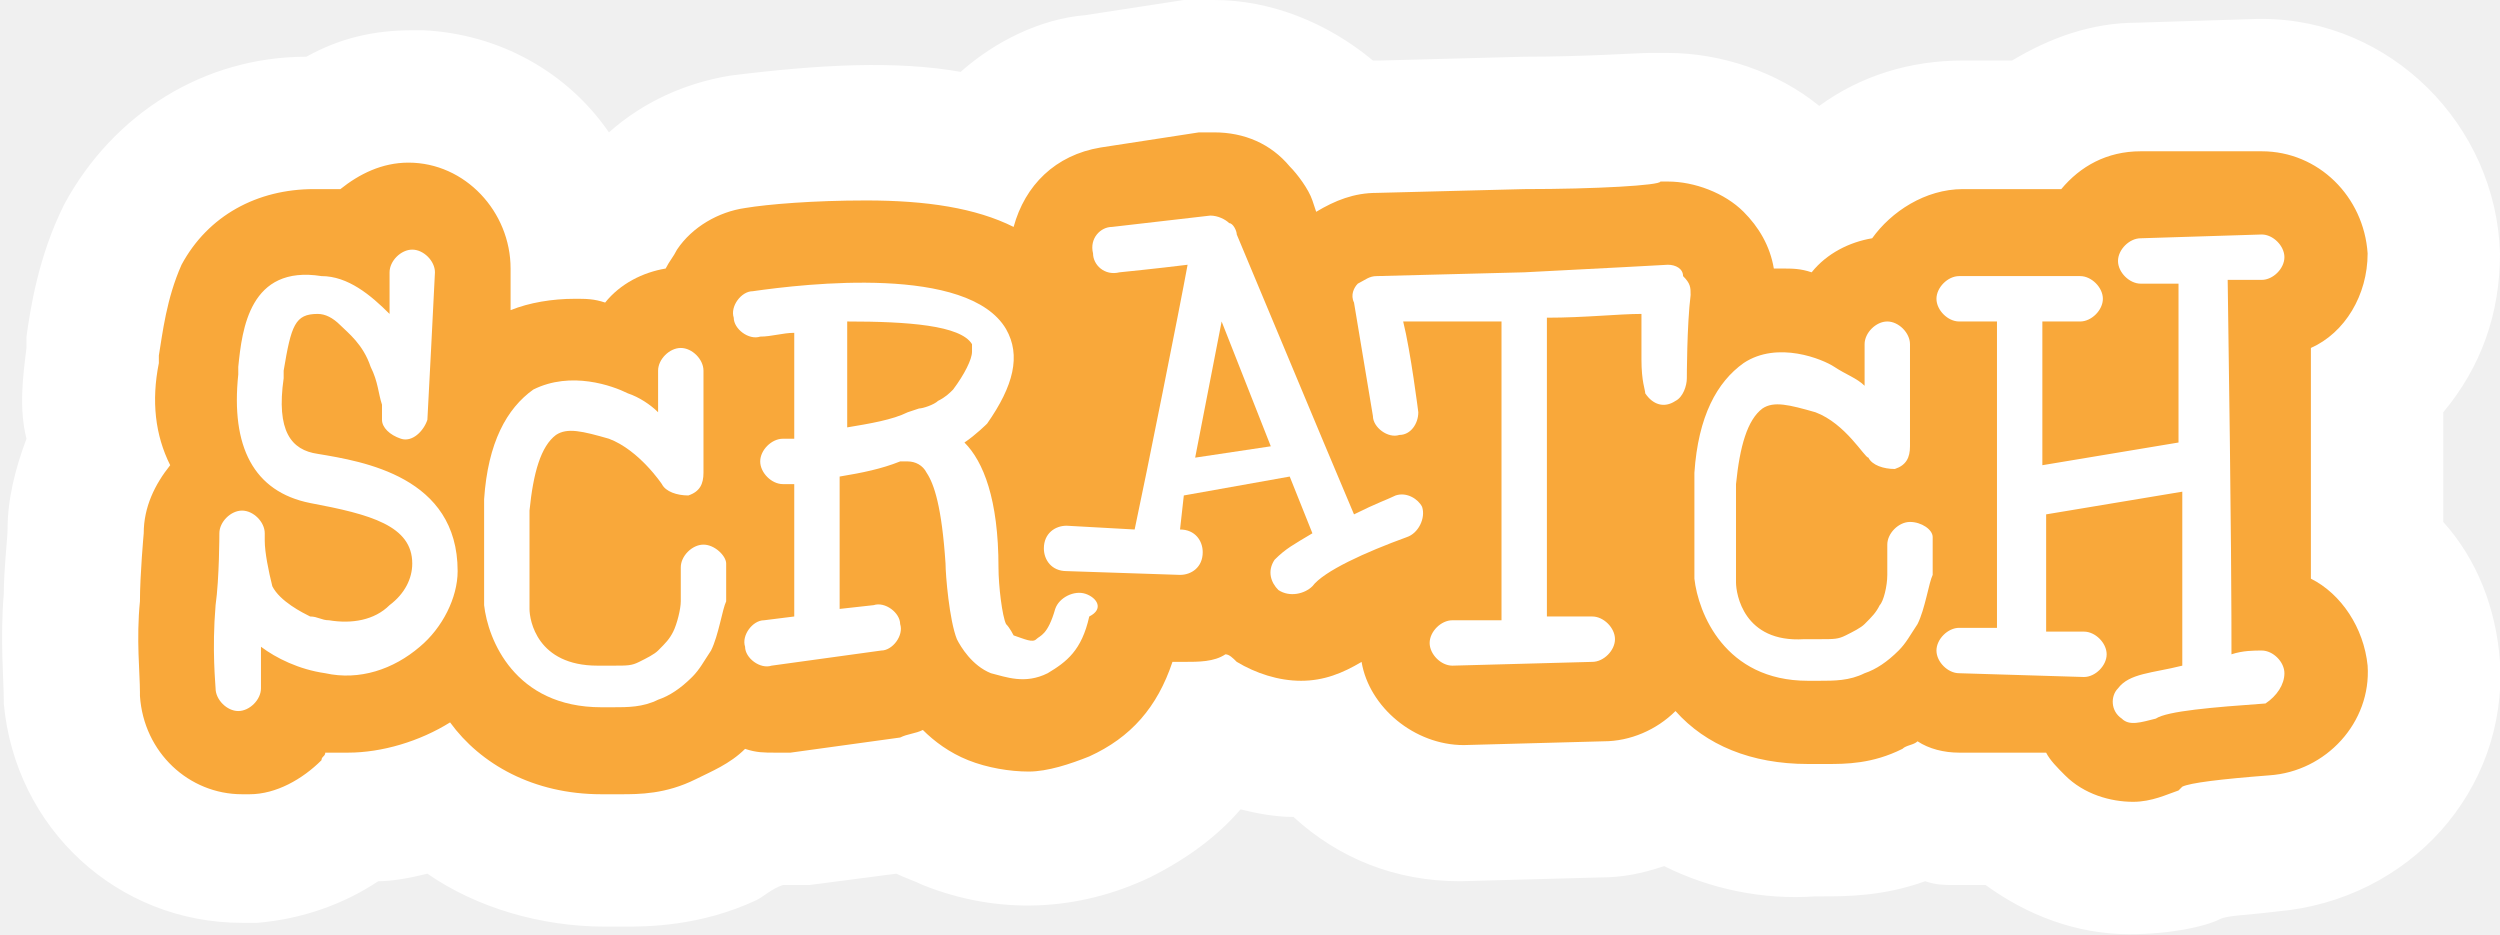
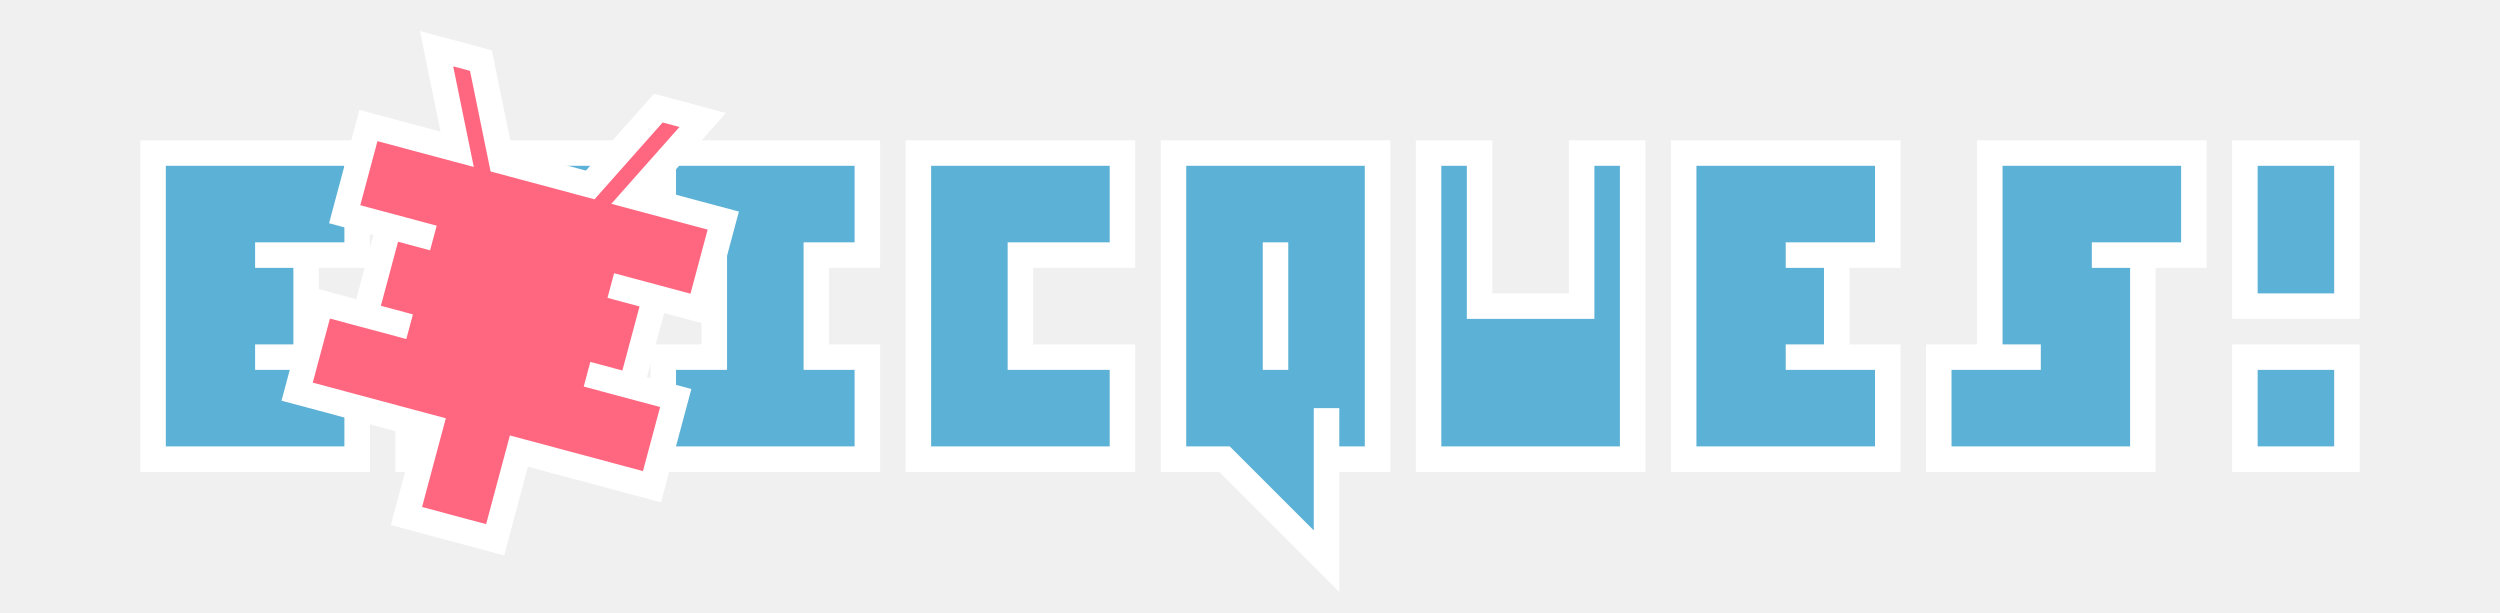
- <svg xmlns="http://www.w3.org/2000/svg" id="Layer_1" viewBox="0 0 66.1 24.7">
-   <style>.st0{fill:#fff}.st1{fill:#f9a83a}</style>
-   <switch>
-     <g>
-       <g>
-         <g>
-           <path d="M60.2 24.1c-.8.1-1.3.1-1.5.2-.4.2-1.3.4-2.4.4-1.4 0-2.7-.5-3.8-1.3h-.8c-.3 0-.5 0-.8-.1-1.1.4-2.1.4-2.7.4H48c-1.4.1-2.8-.2-4-.8-.6.2-1.1.3-1.7.3l-3.7.1c-1.7 0-3.2-.6-4.4-1.7-.5 0-1-.1-1.4-.2-.6.7-1.4 1.3-2.4 1.8-1.9.9-4 1-6 .2-.2-.1-.5-.2-.7-.3l-2.3.3h-.7c-.3.1-.5.3-.7.4-1.5.7-2.9.7-3.5.7H16c-1.7 0-3.4-.5-4.7-1.4-.4.1-.9.2-1.3.2-.9.6-2 1-3.2 1.1h-.4c-3.3 0-6-2.5-6.3-5.8v-.1c0-.5-.1-1.6 0-2.8 0-.6.1-1.5.1-1.7 0-.8.2-1.6.5-2.4-.2-.8-.1-1.6 0-2.4v-.3c.1-.7.3-2.1 1-3.5C3 3 5.4 1.5 8.1 1.5 9 1 9.9.8 10.9.8h.3c2 .1 3.8 1.1 4.9 2.7.9-.8 2-1.3 3.2-1.5 2.4-.3 4.4-.4 6.1-.1.9-.8 2.1-1.4 3.3-1.5l2.6-.4h.8c1.5 0 3 .6 4.2 1.6h.2l3.8-.1c1.6 0 3-.1 3.3-.1h.5c1.4 0 2.9.5 4 1.4 1.1-.8 2.4-1.2 3.8-1.2h1.3c1-.6 2.1-1 3.3-1l3.2-.1h.1c3.4 0 6.2 2.8 6.3 6.2 0 1.6-.5 3-1.5 4.2v2.9c.9 1 1.4 2.3 1.5 3.7.2 3.4-2.4 6.3-5.9 6.6z" class="st0" />
-         </g>
-         <path d="M60 20.5c-1.3.1-2.1.2-2.3.3l-.1.1c-.3.1-.7.3-1.2.3-.6 0-1.3-.2-1.8-.7-.2-.2-.4-.4-.5-.6h-2.3c-.4 0-.8-.1-1.1-.3-.1.1-.3.1-.4.2-.8.4-1.5.4-2 .4h-.5c-1.5 0-2.7-.5-3.5-1.4-.5.5-1.2.8-1.9.8l-3.7.1c-1.3 0-2.5-1-2.7-2.2-.5.3-1 .5-1.6.5-.6 0-1.2-.2-1.7-.5-.1-.1-.2-.2-.3-.2-.3.2-.7.2-1.1.2H31c-.4 1.2-1.1 2-2.2 2.5-.5.2-1.1.4-1.6.4s-1.1-.1-1.6-.3c-.5-.2-.9-.5-1.2-.8-.2.1-.4.1-.6.2l-2.9.4h-.4c-.3 0-.5 0-.8-.1-.4.4-.9.6-1.3.8-.8.4-1.5.4-2 .4h-.5c-1.8 0-3.2-.8-4-1.9-.8.5-1.8.8-2.7.8h-.6c0 .1-.1.1-.1.2-.5.5-1.2.9-1.9.9h-.2c-1.4 0-2.6-1.1-2.7-2.6v-.1c0-.5-.1-1.4 0-2.4 0-.7.1-1.8.1-1.8 0-.7.3-1.3.7-1.8-.4-.8-.5-1.7-.3-2.7v-.2c.1-.6.2-1.5.6-2.4.7-1.3 2-2 3.5-2H9c.5-.4 1.1-.7 1.8-.7 1.5 0 2.7 1.3 2.7 2.8v1.1c.5-.2 1.1-.3 1.7-.3.3 0 .5 0 .8.1.4-.5 1-.8 1.6-.9.1-.2.2-.3.3-.5.4-.6 1.1-1 1.8-1.1.6-.1 1.8-.2 3.2-.2 1.6 0 2.9.2 3.9.7.3-1.1 1.1-1.9 2.3-2.1l2.6-.4h.4c.8 0 1.5.3 2 .9.2.2.5.6.6.9l.1.3c.5-.3 1-.5 1.6-.5l3.9-.1c1.9 0 3.6-.1 3.6-.2h.2c.7 0 1.5.3 2 .8.4.4.7.9.8 1.5h.2c.3 0 .5 0 .8.1.4-.5 1-.8 1.6-.9.5-.7 1.4-1.3 2.4-1.3h2.6c.5-.6 1.2-1 2.1-1h3.2c1.5 0 2.7 1.2 2.8 2.7 0 1.1-.6 2.1-1.5 2.5v6.1c.8.4 1.4 1.3 1.5 2.3.1 1.5-1.1 2.8-2.6 2.9z" class="st1" />
-         <path d="M32.3 8.5l-.7 3.6 2-.3z" class="st1" />
-         <path d="M8.4 12c-.7-.1-1.1-.6-.9-2v-.2c.2-1.2.3-1.5.9-1.5.2 0 .4.1.6.3.2.2.6.5.8 1.1.2.4.2.7.3 1v.4c0 .2.2.4.5.5.3.1.6-.2.7-.5 0 0 .2-3.8.2-3.9 0-.3-.3-.6-.6-.6s-.6.3-.6.6v1.1c-.5-.5-1.1-1-1.8-1C6.6 7 6.4 8.7 6.3 9.7v.2c-.2 1.9.4 3.1 1.9 3.4 1.6.3 2.7.6 2.7 1.6 0 .4-.2.8-.6 1.1-.4.4-1 .5-1.6.4-.2 0-.3-.1-.5-.1-.2-.1-.8-.4-1-.8-.1-.4-.2-.9-.2-1.2v-.2c0-.3-.3-.6-.6-.6s-.6.3-.6.6c0 0 0 1.2-.1 1.9-.1 1.2 0 2.1 0 2.2 0 .3.3.6.6.6s.6-.3.6-.6v-1.1c.4.3 1 .6 1.7.7.9.2 1.8-.1 2.5-.7.6-.5 1-1.3 1-2 0-2.5-2.5-2.9-3.7-3.1M25.2 10.3c-.1.1-.2.2-.4.3-.1.1-.4.2-.5.2l-.3.1c-.4.2-1 .3-1.6.4V8.5c1.6 0 3 .1 3.3.6v.2c0 .2-.2.6-.5 1m3.5 5.4c-.3-.1-.7.1-.8.4-.2.7-.4.7-.5.8-.1.1-.3 0-.6-.1 0 0-.1-.2-.2-.3-.1-.2-.2-1-.2-1.5 0-1.8-.4-2.8-.9-3.3.3-.2.6-.5.6-.5.7-1 .9-1.8.5-2.5-1-1.7-5.3-1.2-6.7-1-.3 0-.6.4-.5.7 0 .3.4.6.7.5.3 0 .6-.1.9-.1v2.8h-.3c-.3 0-.6.3-.6.6s.3.6.6.6h.3v3.5l-.8.1c-.3 0-.6.4-.5.7 0 .3.4.6.7.5l2.9-.4c.3 0 .6-.4.5-.7 0-.3-.4-.6-.7-.5l-.9.1v-3.5c.6-.1 1.1-.2 1.6-.4h.2c.2 0 .4.1.5.3.2.3.4.9.5 2.4 0 .3.1 1.5.3 2 .1.2.4.7.9.9.4.1.9.3 1.5 0 .5-.3.9-.6 1.1-1.5.4-.2.2-.5-.1-.6M50.5 13.8c-.3 0-.6.3-.6.6v.8c0 .3-.1.7-.2.8-.1.2-.2.3-.4.5-.1.1-.3.2-.5.3-.2.1-.3.1-.7.1h-.4c-1.6.1-1.8-1.2-1.8-1.5v-2.6c.1-1 .3-1.7.7-2 .3-.2.7-.1 1.4.1.8.3 1.3 1.2 1.4 1.2.1.2.4.3.7.3.3-.1.4-.3.4-.6V9.1c0-.3-.3-.6-.6-.6s-.6.3-.6.6v1.1c-.2-.2-.5-.3-.8-.5-.3-.2-1.5-.7-2.4-.1-.7.5-1.2 1.4-1.3 2.9v2.8c.1.9.8 2.7 3 2.7h.3c.4 0 .8 0 1.2-.2.3-.1.6-.3.9-.6.2-.2.3-.4.5-.7.2-.4.3-1.1.4-1.3v-1c0-.2-.3-.4-.6-.4M60.4 17.8c0-.3-.3-.6-.6-.6-.2 0-.5 0-.8.1 0-1 0-3.1-.1-9.9h.9c.3 0 .6-.3.6-.6s-.3-.6-.6-.6l-3.2.1c-.3 0-.6.3-.6.6s.3.6.6.6h1v4.2l-3.6.6V8.5h1c.3 0 .6-.3.6-.6s-.3-.6-.6-.6h-3.2c-.3 0-.6.3-.6.6s.3.6.6.6h1v8.1h-1c-.3 0-.6.3-.6.6s.3.6.6.6l3.3.1c.3 0 .6-.3.6-.6s-.3-.6-.6-.6h-1v-3.1l3.6-.6v4.6c-.8.2-1.4.2-1.7.6-.2.2-.2.6.1.8.2.2.5.1.9 0 .3-.2 1.5-.3 2.9-.4.3-.2.5-.5.5-.8" class="st0" />
-         <path d="M31.6 12.1l.7-3.6 1.3 3.3-2 .3zm5.3 1c-.2.1-.5.2-1.1.5l-.8-1.9-2.3-5.5c0-.1-.1-.3-.2-.3-.1-.1-.3-.2-.5-.2l-2.6.3c-.3 0-.6.3-.5.7 0 .3.3.6.7.5 0 0 1-.1 1.8-.2-.2 1.1-1.1 5.6-1.4 7l-1.8-.1c-.3 0-.6.2-.6.6 0 .3.2.6.6.6l3 .1c.3 0 .6-.2.6-.6 0-.3-.2-.6-.6-.6l.1-.9 2.8-.5.6 1.5c-.5.3-.7.4-1 .7-.2.3-.1.6.1.8.3.2.7.1.9-.1.3-.4 1.4-.9 2.5-1.3.3-.1.5-.5.4-.8-.1-.2-.4-.4-.7-.3" class="st0" />
-         <path d="M44.1 7s-1.8.1-3.8.2l-3.9.1c-.2 0-.3.1-.5.2-.1.1-.2.3-.1.5l.5 3c0 .3.4.6.7.5.3 0 .5-.3.5-.6 0 0-.2-1.6-.4-2.4h2.6v7.9h-1.3c-.3 0-.6.3-.6.6s.3.6.6.6l3.7-.1c.3 0 .6-.3.6-.6s-.3-.6-.6-.6h-1.2V8.4c1 0 1.9-.1 2.5-.1v1.2c0 .6.1.8.1.9.2.3.5.4.8.2.2-.1.3-.4.3-.6 0 0 0-1.4.1-2.2 0-.2 0-.3-.2-.5 0-.2-.2-.3-.4-.3M18.6 14.4c-.3 0-.6.3-.6.6V15.9c0 .2-.1.6-.2.8-.1.2-.2.3-.4.5-.1.1-.3.2-.5.3-.2.1-.3.1-.7.1h-.4c-1.6 0-1.8-1.2-1.8-1.5v-2.6c.1-1 .3-1.7.7-2 .3-.2.7-.1 1.4.1.8.3 1.4 1.2 1.4 1.2.1.2.4.3.7.3.3-.1.4-.3.4-.6V9.8c0-.3-.3-.6-.6-.6s-.6.3-.6.6v1.1c-.2-.2-.5-.4-.8-.5-.4-.2-1.5-.6-2.5-.1-.7.5-1.2 1.4-1.3 2.9V16c.1.9.8 2.7 3.1 2.7h.3c.4 0 .8 0 1.2-.2.3-.1.6-.3.9-.6.2-.2.3-.4.5-.7.2-.4.3-1.1.4-1.3v-1c0-.2-.3-.5-.6-.5" class="st0" />
-       </g>
-     </g>
-   </switch>
+ <svg xmlns="http://www.w3.org/2000/svg" viewBox="0 0 490 120" stroke-width="5" stroke="#fff" stroke-linecap="square">
+   <path d=" M 30 30 L 30 90 L 70 90 L 70 70 L 50 70 L 60 70 L 60 50 L 50 50 L 70 50 L 70 30 L 30 30 Z M 80 90 L 80 30 L 120 30 L 120 70 L 100 70 L 100 90 L 80 90 Z M 100 40 L 100 60 M 130 30 L 130 50 L 140 50 L 140 70 L 130 70 L 130 90 L 170 90 L 170 70 L 160 70 L 160 50 L 170 50 L 170 30 L 130 30 Z M 180 30 L 180 90 L 220 90 L 220 70 L 200 70 L 200 50 L 220 50 L 220 30 L 180 30 Z M 230 30 L 230 90 L 240 90 L 260 110 L 260 80 L 260 90 L 270 90 L 270 30 L 230 30 Z M 250 50 L 250 70 M 280 30 L 280 90 L 320 90 L 320 30 L 310 30 L 310 60 L 290 60 L 290 30 L 280 30 Z M 330 30 L 330 90 L 370 90 L 370 70 L 350 70 L 360 70 L 360 50 L 350 50 L 370 50 L 370 30 L 330 30 Z M 390 30 L 390 70 L 400 70 L 380 70 L 380 90 L 420 90 L 420 50 L 410 50 L 430 50 L 430 30 L 390 30 Z M 440 30 L 440 60 L 460 60 L 460 30 L 440 30 Z M 440 70 L 440 90 L 460 90 L 460 70 L 440 70 Z " fill="#5cb1d6" />
+   <path d=" M 84.319 83.751 L 79.66 101.137 L 97.046 105.796 L 101.705 88.409 L 127.785 95.397 L 132.444 78.011 L 115.057 73.352 L 123.751 75.681 L 128.409 58.295 L 119.716 55.965 L 137.103 60.624 L 141.761 43.237 L 124.375 38.579 L 137.727 23.521 L 129.034 21.192 L 115.681 36.249 L 98.295 31.591 L 94.26 11.875 L 85.567 9.545 L 89.601 29.261 L 72.215 24.603 L 67.556 41.989 L 84.943 46.648 L 76.249 44.319 L 71.591 61.705 L 80.284 64.035 L 62.897 59.376 L 58.239 76.763 L 84.319 83.751 Z " fill="#ff6680" />
</svg>
